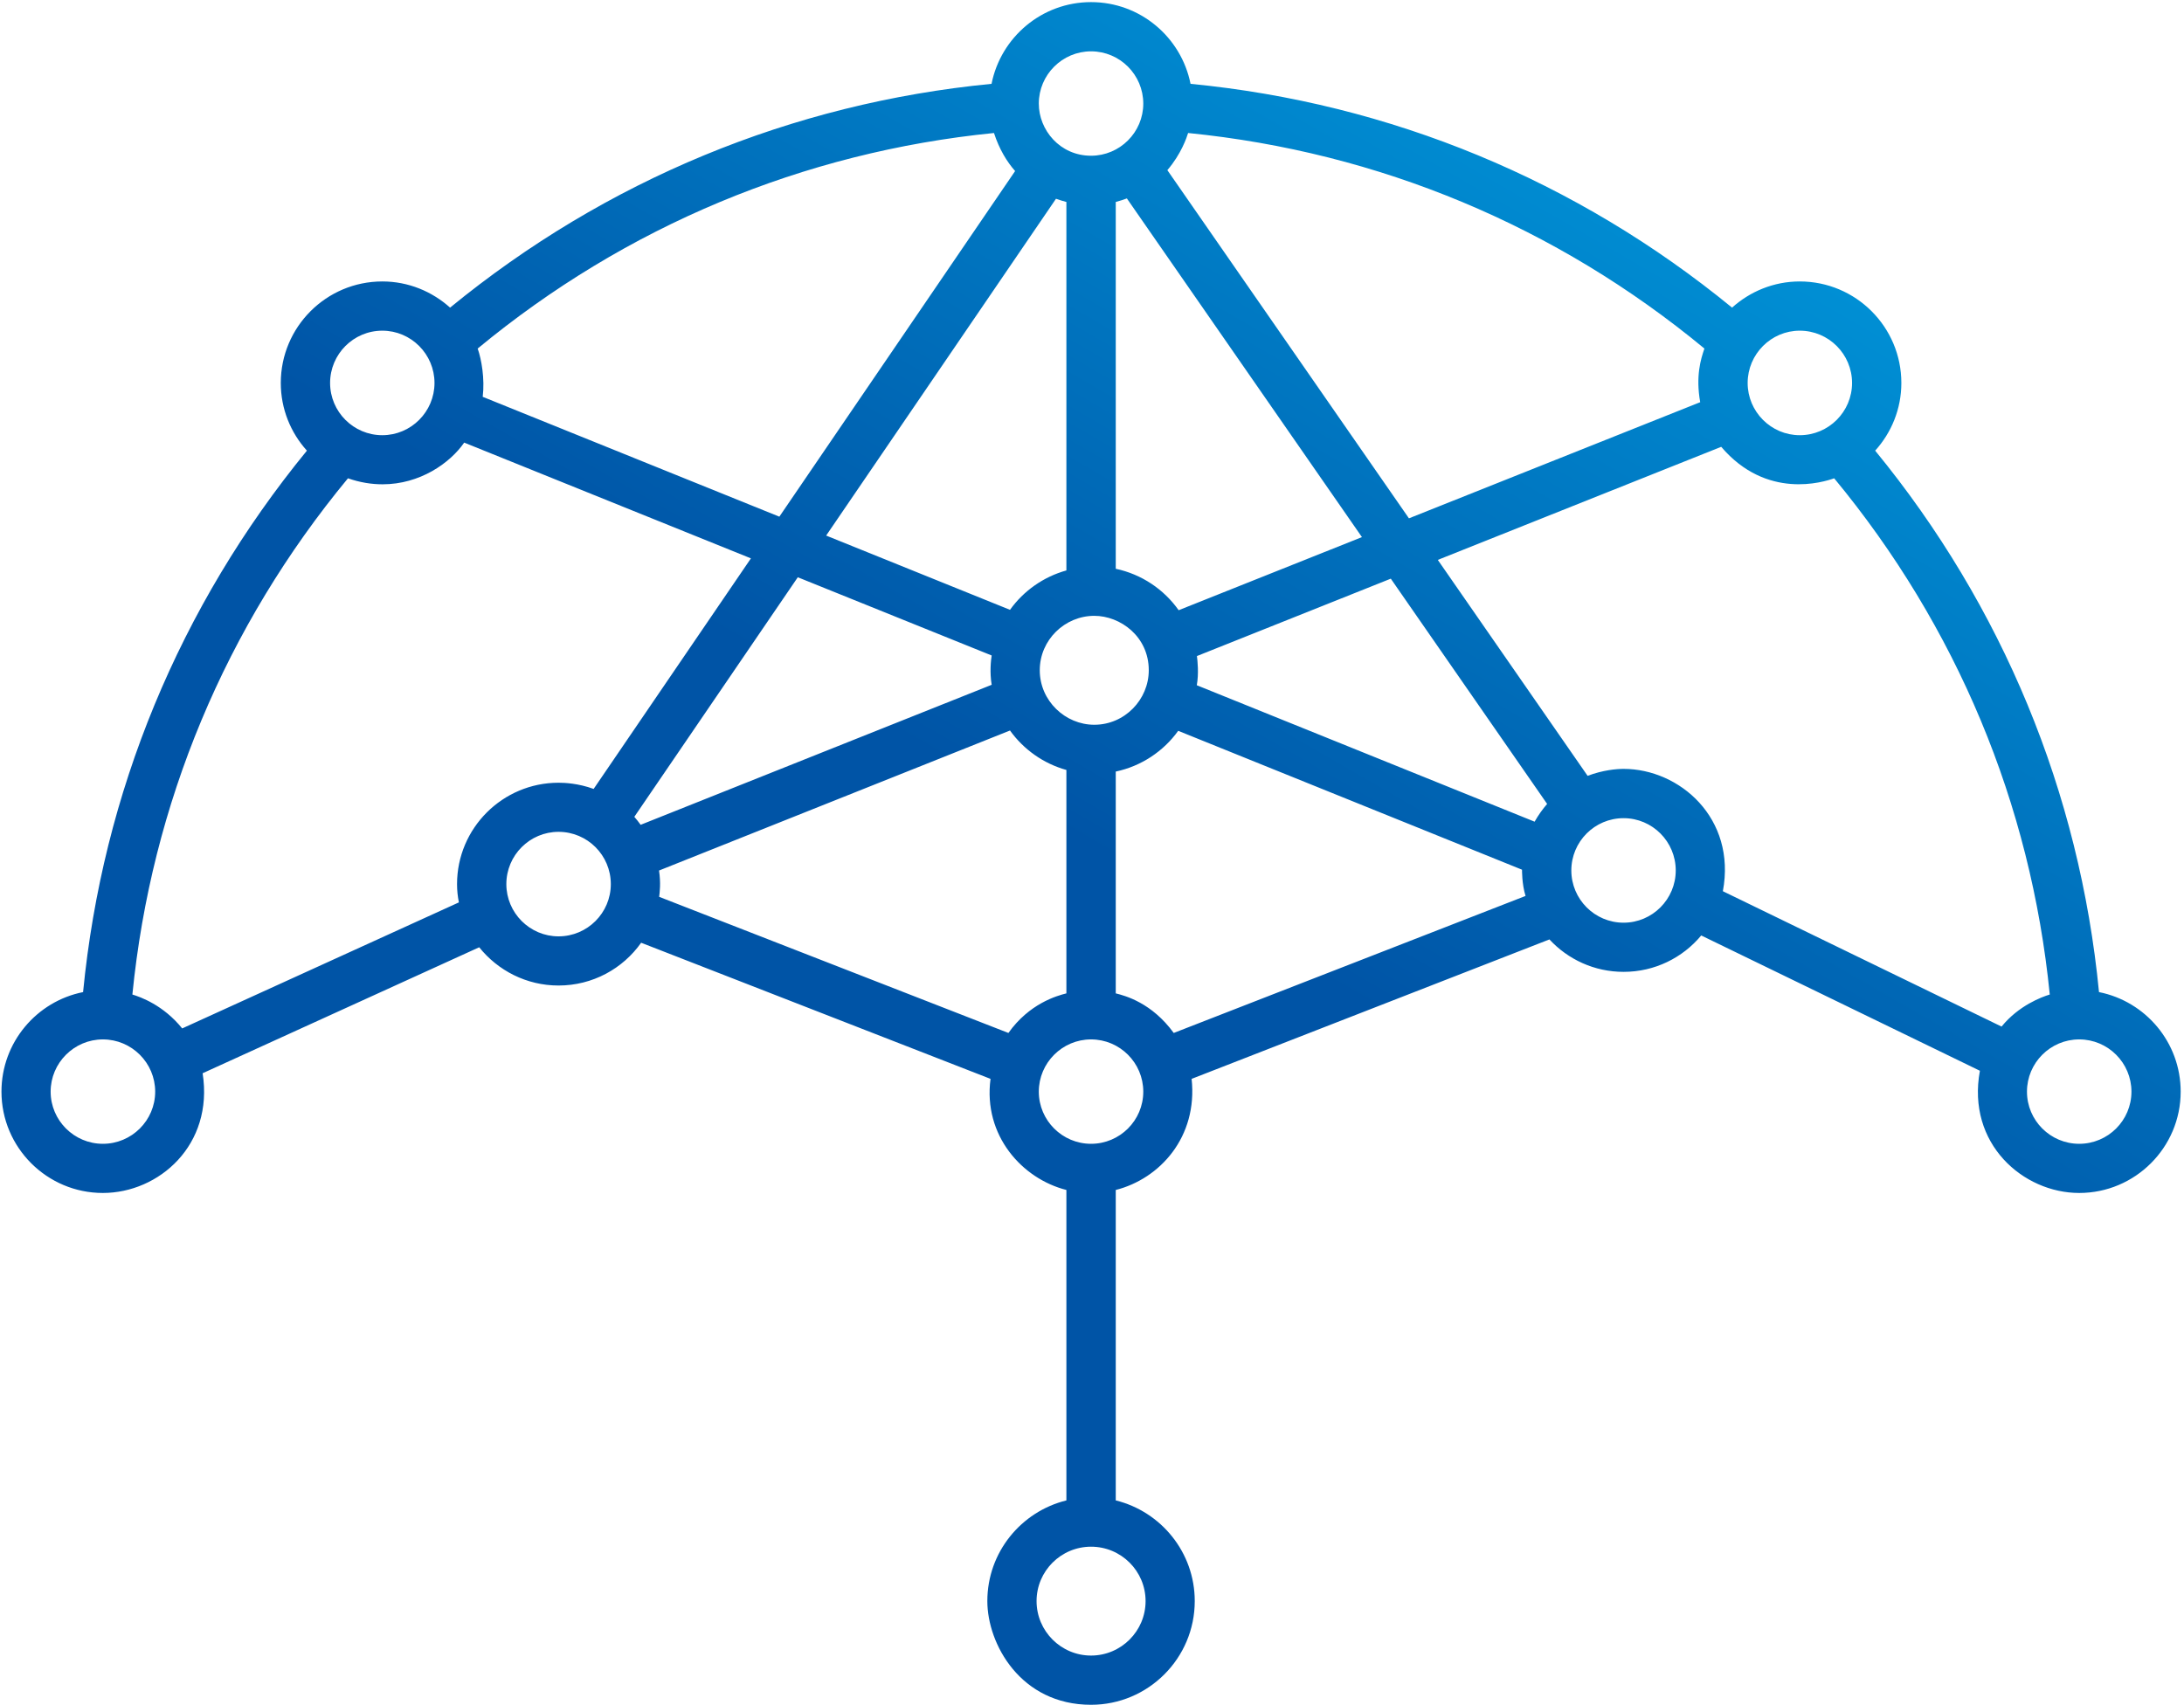
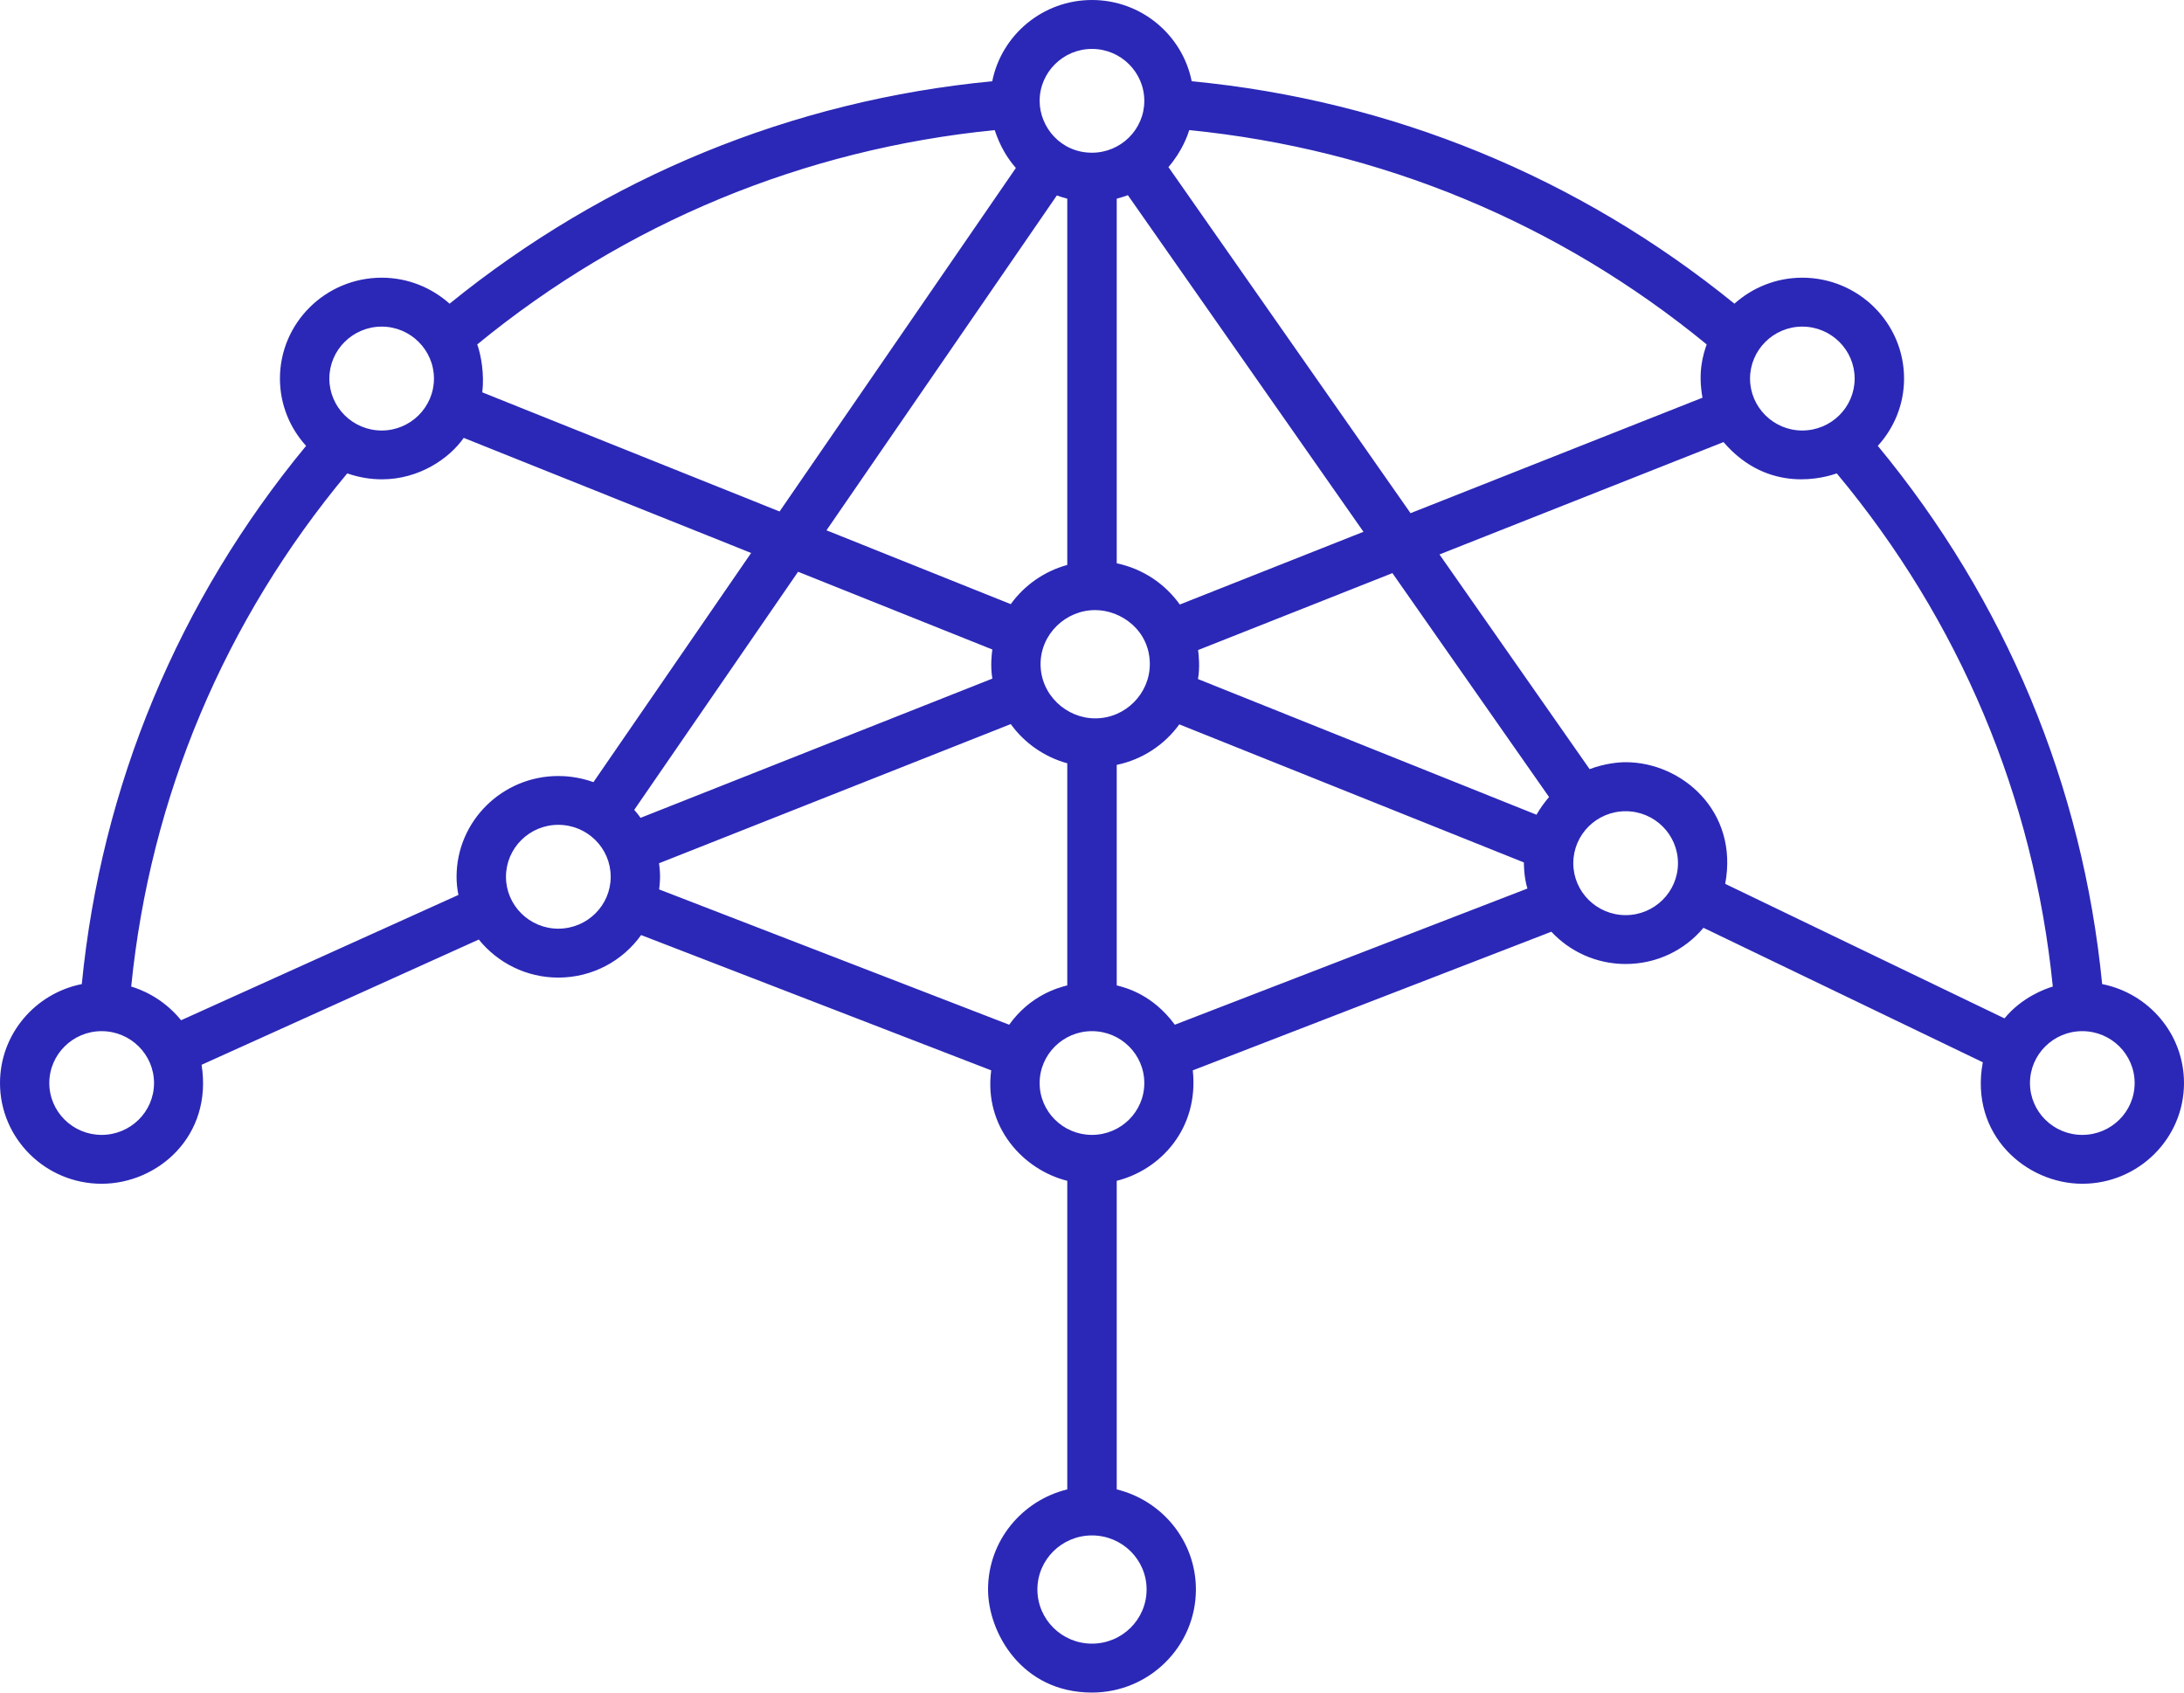
- <svg xmlns="http://www.w3.org/2000/svg" viewBox="0 0 342 267" width="342" height="267">
-   <defs>
-     <linearGradient id="grd1" gradientUnits="userSpaceOnUse" x1="116.601" y1="247.315" x2="246.979" y2="21.494">
-       <stop offset="0" stop-color="#0054a6" />
-       <stop offset="0.485" stop-color="#0054a6" />
-       <stop offset="1" stop-color="#008fd4" />
-       <stop offset="1" stop-color="#008fd4" />
-     </linearGradient>
-   </defs>
-   <style>
- 		tspan { white-space:pre }
- 		.shp0 { fill: url(#grd1) } 
- 	</style>
-   <g id="g66">
-     <g id="g68">
-       <g id="g74">
-         <g id="g76">
-           <path id="path88" fill-rule="evenodd" class="shp0" d="M170.85 0.33C178.56 0.33 184.98 5.84 186.43 13.13C217.72 16.16 246.89 28.25 271.23 48.18C274.04 45.65 277.76 44.08 281.83 44.08C290.61 44.08 297.74 51.2 297.74 59.98C297.74 64.05 296.18 67.77 293.64 70.58C313.59 94.93 325.65 124.1 328.69 155.38C335.97 156.83 341.48 163.25 341.48 170.97C341.48 179.72 334.35 186.84 325.59 186.84C316.83 186.84 307.93 179.14 310.04 167.7L266.4 146.51C263.5 150 259.13 152.21 254.24 152.21C249.65 152.21 245.52 150.25 242.63 147.13L186.6 168.97C187.58 178.1 181.6 184.63 174.72 186.37L174.72 234.99C181.81 236.74 187.09 243.13 187.09 250.76C187.09 259.71 179.81 267 170.85 267C159.81 267 154.61 257.46 154.61 250.76C154.61 243.13 159.89 236.74 166.99 234.99L166.99 186.37C160.1 184.63 153.93 177.87 155.11 168.97L100.4 147.65C97.53 151.71 92.8 154.35 87.46 154.35C82.44 154.35 77.96 152 75.04 148.36L31.73 168.09C33.49 179.34 24.87 186.84 16.11 186.84C7.35 186.84 0.23 179.72 0.23 170.97C0.23 163.25 5.74 156.83 13.01 155.38C16.06 124.1 28.12 94.93 48.06 70.58C45.52 67.77 43.97 64.05 43.97 59.98C43.97 51.2 51.1 44.08 59.87 44.08C63.95 44.08 67.66 45.65 70.48 48.18C94.82 28.25 123.98 16.16 155.27 13.13C156.72 5.84 163.15 0.33 170.85 0.33ZM162.67 16.23C162.67 20.35 165.97 24.39 170.85 24.39C175.36 24.39 179.03 20.72 179.03 16.23C179.03 11.71 175.36 8.04 170.85 8.04C166.35 8.04 162.67 11.71 162.67 16.23ZM220.63 81.18L266.24 62.99C265.52 58.94 266.31 56.29 266.9 54.59C243.75 35.44 215.91 23.81 186.05 20.83C185.85 21.48 184.99 24.1 182.8 26.65L220.63 81.18ZM122.04 80.92L158.96 26.79C157.66 25.31 156.48 23.37 155.65 20.83C125.8 23.81 97.96 35.44 74.8 54.59C75.4 56.29 75.93 59.31 75.59 62.15L122.04 80.92ZM174.72 89.08C178.77 89.94 182.26 92.3 184.57 95.57L213.27 84.12L176.46 31.08C175.91 31.28 175.33 31.47 174.72 31.63L174.72 89.08ZM158.16 95.51C160.28 92.55 163.39 90.34 166.99 89.34L166.99 31.63C166.6 31.53 166.03 31.37 165.36 31.13L129.37 83.88L158.16 95.51ZM281.83 68.16C286.36 68.16 290.02 64.48 290.02 59.98C290.02 55.47 286.36 51.79 281.83 51.79C277.34 51.79 273.67 55.47 273.67 59.98C273.67 64.48 277.34 68.16 281.83 68.16ZM59.87 68.16C64.37 68.16 68.04 64.48 68.04 59.98C68.04 55.47 64.37 51.79 59.87 51.79C55.35 51.79 51.69 55.47 51.69 59.98C51.69 64.48 55.35 68.16 59.87 68.16ZM59.91 75.85C58.19 75.85 56.37 75.57 54.49 74.91C35.32 98.09 23.7 125.9 20.73 155.76C21.98 156.14 25.57 157.4 28.53 161.07L71.86 141.33C71.67 140.4 71.57 139.45 71.57 138.47C71.57 129.7 78.71 122.59 87.46 122.59C88.43 122.59 90.54 122.68 92.96 123.56L117.59 87.45L72.69 69.32C70.46 72.54 65.75 75.85 59.91 75.85ZM248.61 121.51C251.01 120.6 253.16 120.42 254.24 120.42C263 120.42 271.93 128.14 269.79 139.58L313.43 160.78C316.14 157.46 319.73 156.14 320.98 155.76C318.01 125.9 306.39 98.09 287.22 74.91C285.54 75.51 276.63 78.31 269.53 69.98L225.15 87.69L248.61 121.51ZM99.33 127.93C99.67 128.32 100 128.73 100.32 129.18L155.29 107.25C154.96 105.29 155.17 103.42 155.29 102.66L124.93 90.41L99.33 127.93ZM240.31 128.69C240.91 127.63 241.57 126.72 242.27 125.91L217.79 90.63L187.43 102.75C187.53 103.47 187.74 105.52 187.41 107.32L240.31 128.69ZM171.36 113.51C176.12 113.51 179.89 109.57 179.89 104.97C179.89 99.67 175.42 96.45 171.36 96.45C166.75 96.45 162.82 100.22 162.82 104.97C162.82 109.77 166.82 113.51 171.36 113.51ZM157.91 161.78C161.18 157.18 165.47 155.96 166.99 155.58L166.99 120.59C163.39 119.59 160.28 117.37 158.16 114.41L103.2 136.34C103.5 138.32 103.3 139.81 103.22 140.46L157.91 161.78ZM174.72 155.58C176.24 155.96 180.36 157.06 183.8 161.78L238.89 140.32C238.3 138.43 238.34 136.21 238.34 136.21L184.5 114.46C182.19 117.67 178.71 120 174.72 120.84L174.72 155.58ZM254.24 144.51C258.75 144.51 262.41 140.83 262.41 136.33C262.41 131.81 258.75 128.14 254.24 128.14C249.72 128.14 246.06 131.81 246.06 136.33C246.06 140.83 249.72 144.51 254.24 144.51ZM87.46 146.65C91.99 146.65 95.65 142.97 95.65 138.47C95.65 133.95 91.99 130.28 87.46 130.28C82.96 130.28 79.29 133.95 79.29 138.47C79.29 142.97 82.96 146.65 87.46 146.65ZM325.59 179.14C330.1 179.14 333.77 175.48 333.77 170.97C333.77 166.46 330.1 162.79 325.59 162.79C321.08 162.79 317.41 166.46 317.41 170.97C317.41 175.48 321.08 179.14 325.59 179.14ZM170.85 179.14C175.36 179.14 179.03 175.48 179.03 170.97C179.03 166.46 175.36 162.79 170.85 162.79C166.35 162.79 162.67 166.46 162.67 170.97C162.67 175.48 166.35 179.14 170.85 179.14ZM16.11 179.14C20.62 179.14 24.3 175.48 24.3 170.97C24.3 166.46 20.62 162.79 16.11 162.79C11.61 162.79 7.93 166.46 7.93 170.97C7.93 175.48 11.61 179.14 16.11 179.14ZM170.85 259.29C175.56 259.29 179.39 255.46 179.39 250.76C179.39 246.05 175.56 242.24 170.85 242.24C166.15 242.24 162.32 246.05 162.32 250.76C162.32 255.46 166.15 259.29 170.85 259.29Z" />
-         </g>
-       </g>
-     </g>
-   </g>
+ <svg xmlns="http://www.w3.org/2000/svg" width="40" height="31" viewBox="0 0 40 31" fill="none">
+   <path fill-rule="evenodd" clip-rule="evenodd" d="M19.999 0C20.903 0 21.656 0.641 21.826 1.488C25.493 1.84 28.913 3.246 31.766 5.562C32.095 5.268 32.531 5.086 33.008 5.086C34.037 5.086 34.873 5.914 34.873 6.934C34.873 7.407 34.69 7.84 34.392 8.166C36.731 10.997 38.145 14.388 38.501 18.024C39.354 18.193 40 18.939 40 19.837C40 20.854 39.164 21.681 38.137 21.681C37.111 21.681 36.067 20.786 36.315 19.456L31.199 16.993C30.86 17.399 30.347 17.656 29.774 17.656C29.236 17.656 28.752 17.428 28.413 17.065L21.846 19.604C21.96 20.666 21.259 21.425 20.453 21.627V27.279C21.284 27.482 21.903 28.225 21.903 29.112C21.903 30.152 21.05 31 19.999 31C18.705 31 18.096 29.891 18.096 29.112C18.096 28.225 18.715 27.482 19.547 27.279V21.627C18.739 21.425 18.016 20.639 18.154 19.604L11.742 17.126C11.405 17.598 10.851 17.905 10.225 17.905C9.636 17.905 9.111 17.631 8.769 17.208L3.692 19.502C3.899 20.81 2.888 21.681 1.861 21.681C0.835 21.681 0 20.854 0 19.837C0 18.939 0.646 18.193 1.498 18.024C1.856 14.388 3.269 10.997 5.606 8.166C5.309 7.84 5.127 7.407 5.127 6.934C5.127 5.914 5.963 5.086 6.991 5.086C7.469 5.086 7.904 5.268 8.234 5.562C11.088 3.246 14.505 1.84 18.173 1.488C18.343 0.641 19.097 0 19.999 0ZM19.041 1.848C19.041 2.327 19.427 2.797 19.999 2.797C20.528 2.797 20.958 2.37 20.958 1.848C20.958 1.323 20.528 0.896 19.999 0.896C19.472 0.896 19.041 1.323 19.041 1.848ZM25.834 9.399L31.181 7.284C31.096 6.813 31.189 6.505 31.258 6.308C28.544 4.081 25.281 2.73 21.781 2.383C21.758 2.459 21.657 2.763 21.4 3.06L25.834 9.399ZM14.278 9.368L18.606 3.076C18.453 2.904 18.315 2.678 18.218 2.383C14.719 2.73 11.456 4.081 8.741 6.308C8.811 6.505 8.873 6.856 8.833 7.186L14.278 9.368ZM20.453 10.317C20.928 10.417 21.337 10.691 21.608 11.072L24.972 9.74L20.657 3.575C20.593 3.598 20.524 3.62 20.453 3.639V10.317ZM18.512 11.065C18.76 10.72 19.125 10.463 19.547 10.347V3.639C19.501 3.627 19.434 3.608 19.356 3.58L15.137 9.713L18.512 11.065ZM33.008 7.885C33.539 7.885 33.968 7.457 33.968 6.934C33.968 6.41 33.539 5.982 33.008 5.982C32.482 5.982 32.052 6.41 32.052 6.934C32.052 7.457 32.482 7.885 33.008 7.885ZM6.991 7.885C7.518 7.885 7.948 7.457 7.948 6.934C7.948 6.41 7.518 5.982 6.991 5.982C6.461 5.982 6.032 6.41 6.032 6.934C6.032 7.457 6.461 7.885 6.991 7.885ZM6.995 8.779C6.794 8.779 6.581 8.747 6.36 8.67C4.113 11.364 2.751 14.597 2.403 18.069C2.549 18.113 2.97 18.259 3.317 18.686L8.396 16.391C8.374 16.283 8.362 16.172 8.362 16.059C8.362 15.039 9.199 14.213 10.225 14.213C10.338 14.213 10.586 14.223 10.869 14.325L13.757 10.128L8.493 8.02C8.232 8.394 7.68 8.779 6.995 8.779ZM29.114 14.087C29.395 13.981 29.648 13.96 29.774 13.96C30.801 13.96 31.848 14.858 31.597 16.188L36.712 18.652C37.03 18.266 37.451 18.113 37.597 18.069C37.249 14.597 35.887 11.364 33.64 8.67C33.443 8.74 32.398 9.065 31.566 8.097L26.364 10.155L29.114 14.087ZM11.616 14.833C11.656 14.879 11.695 14.926 11.732 14.979L18.175 12.429C18.137 12.201 18.162 11.984 18.175 11.896L14.617 10.472L11.616 14.833ZM28.141 14.922C28.212 14.798 28.289 14.693 28.371 14.598L25.502 10.497L21.943 11.906C21.955 11.99 21.979 12.228 21.941 12.437L28.141 14.922ZM20.059 13.157C20.617 13.157 21.059 12.699 21.059 12.164C21.059 11.548 20.535 11.174 20.059 11.174C19.519 11.174 19.058 11.612 19.058 12.164C19.058 12.722 19.527 13.157 20.059 13.157ZM18.483 18.768C18.866 18.234 19.369 18.092 19.547 18.048V13.98C19.125 13.864 18.76 13.606 18.512 13.262L12.07 15.811C12.105 16.041 12.082 16.214 12.072 16.29L18.483 18.768ZM20.453 18.048C20.631 18.092 21.114 18.22 21.517 18.768L27.975 16.274C27.906 16.054 27.91 15.796 27.91 15.796L21.599 13.267C21.329 13.641 20.921 13.912 20.453 14.009V18.048ZM29.774 16.761C30.303 16.761 30.732 16.333 30.732 15.81C30.732 15.284 30.303 14.858 29.774 14.858C29.244 14.858 28.815 15.284 28.815 15.81C28.815 16.333 29.244 16.761 29.774 16.761ZM10.225 17.009C10.756 17.009 11.185 16.582 11.185 16.059C11.185 15.533 10.756 15.107 10.225 15.107C9.697 15.107 9.267 15.533 9.267 16.059C9.267 16.582 9.697 17.009 10.225 17.009ZM38.137 20.786C38.666 20.786 39.096 20.361 39.096 19.837C39.096 19.312 38.666 18.886 38.137 18.886C37.609 18.886 37.179 19.312 37.179 19.837C37.179 20.361 37.609 20.786 38.137 20.786ZM19.999 20.786C20.528 20.786 20.958 20.361 20.958 19.837C20.958 19.312 20.528 18.886 19.999 18.886C19.472 18.886 19.041 19.312 19.041 19.837C19.041 20.361 19.472 20.786 19.999 20.786ZM1.861 20.786C2.39 20.786 2.821 20.361 2.821 19.837C2.821 19.312 2.39 18.886 1.861 18.886C1.334 18.886 0.903 19.312 0.903 19.837C0.903 20.361 1.334 20.786 1.861 20.786ZM19.999 30.104C20.552 30.104 21 29.659 21 29.112C21 28.565 20.552 28.122 19.999 28.122C19.448 28.122 19 28.565 19 29.112C19 29.659 19.448 30.104 19.999 30.104Z" fill="#2B28B7" />
</svg>
